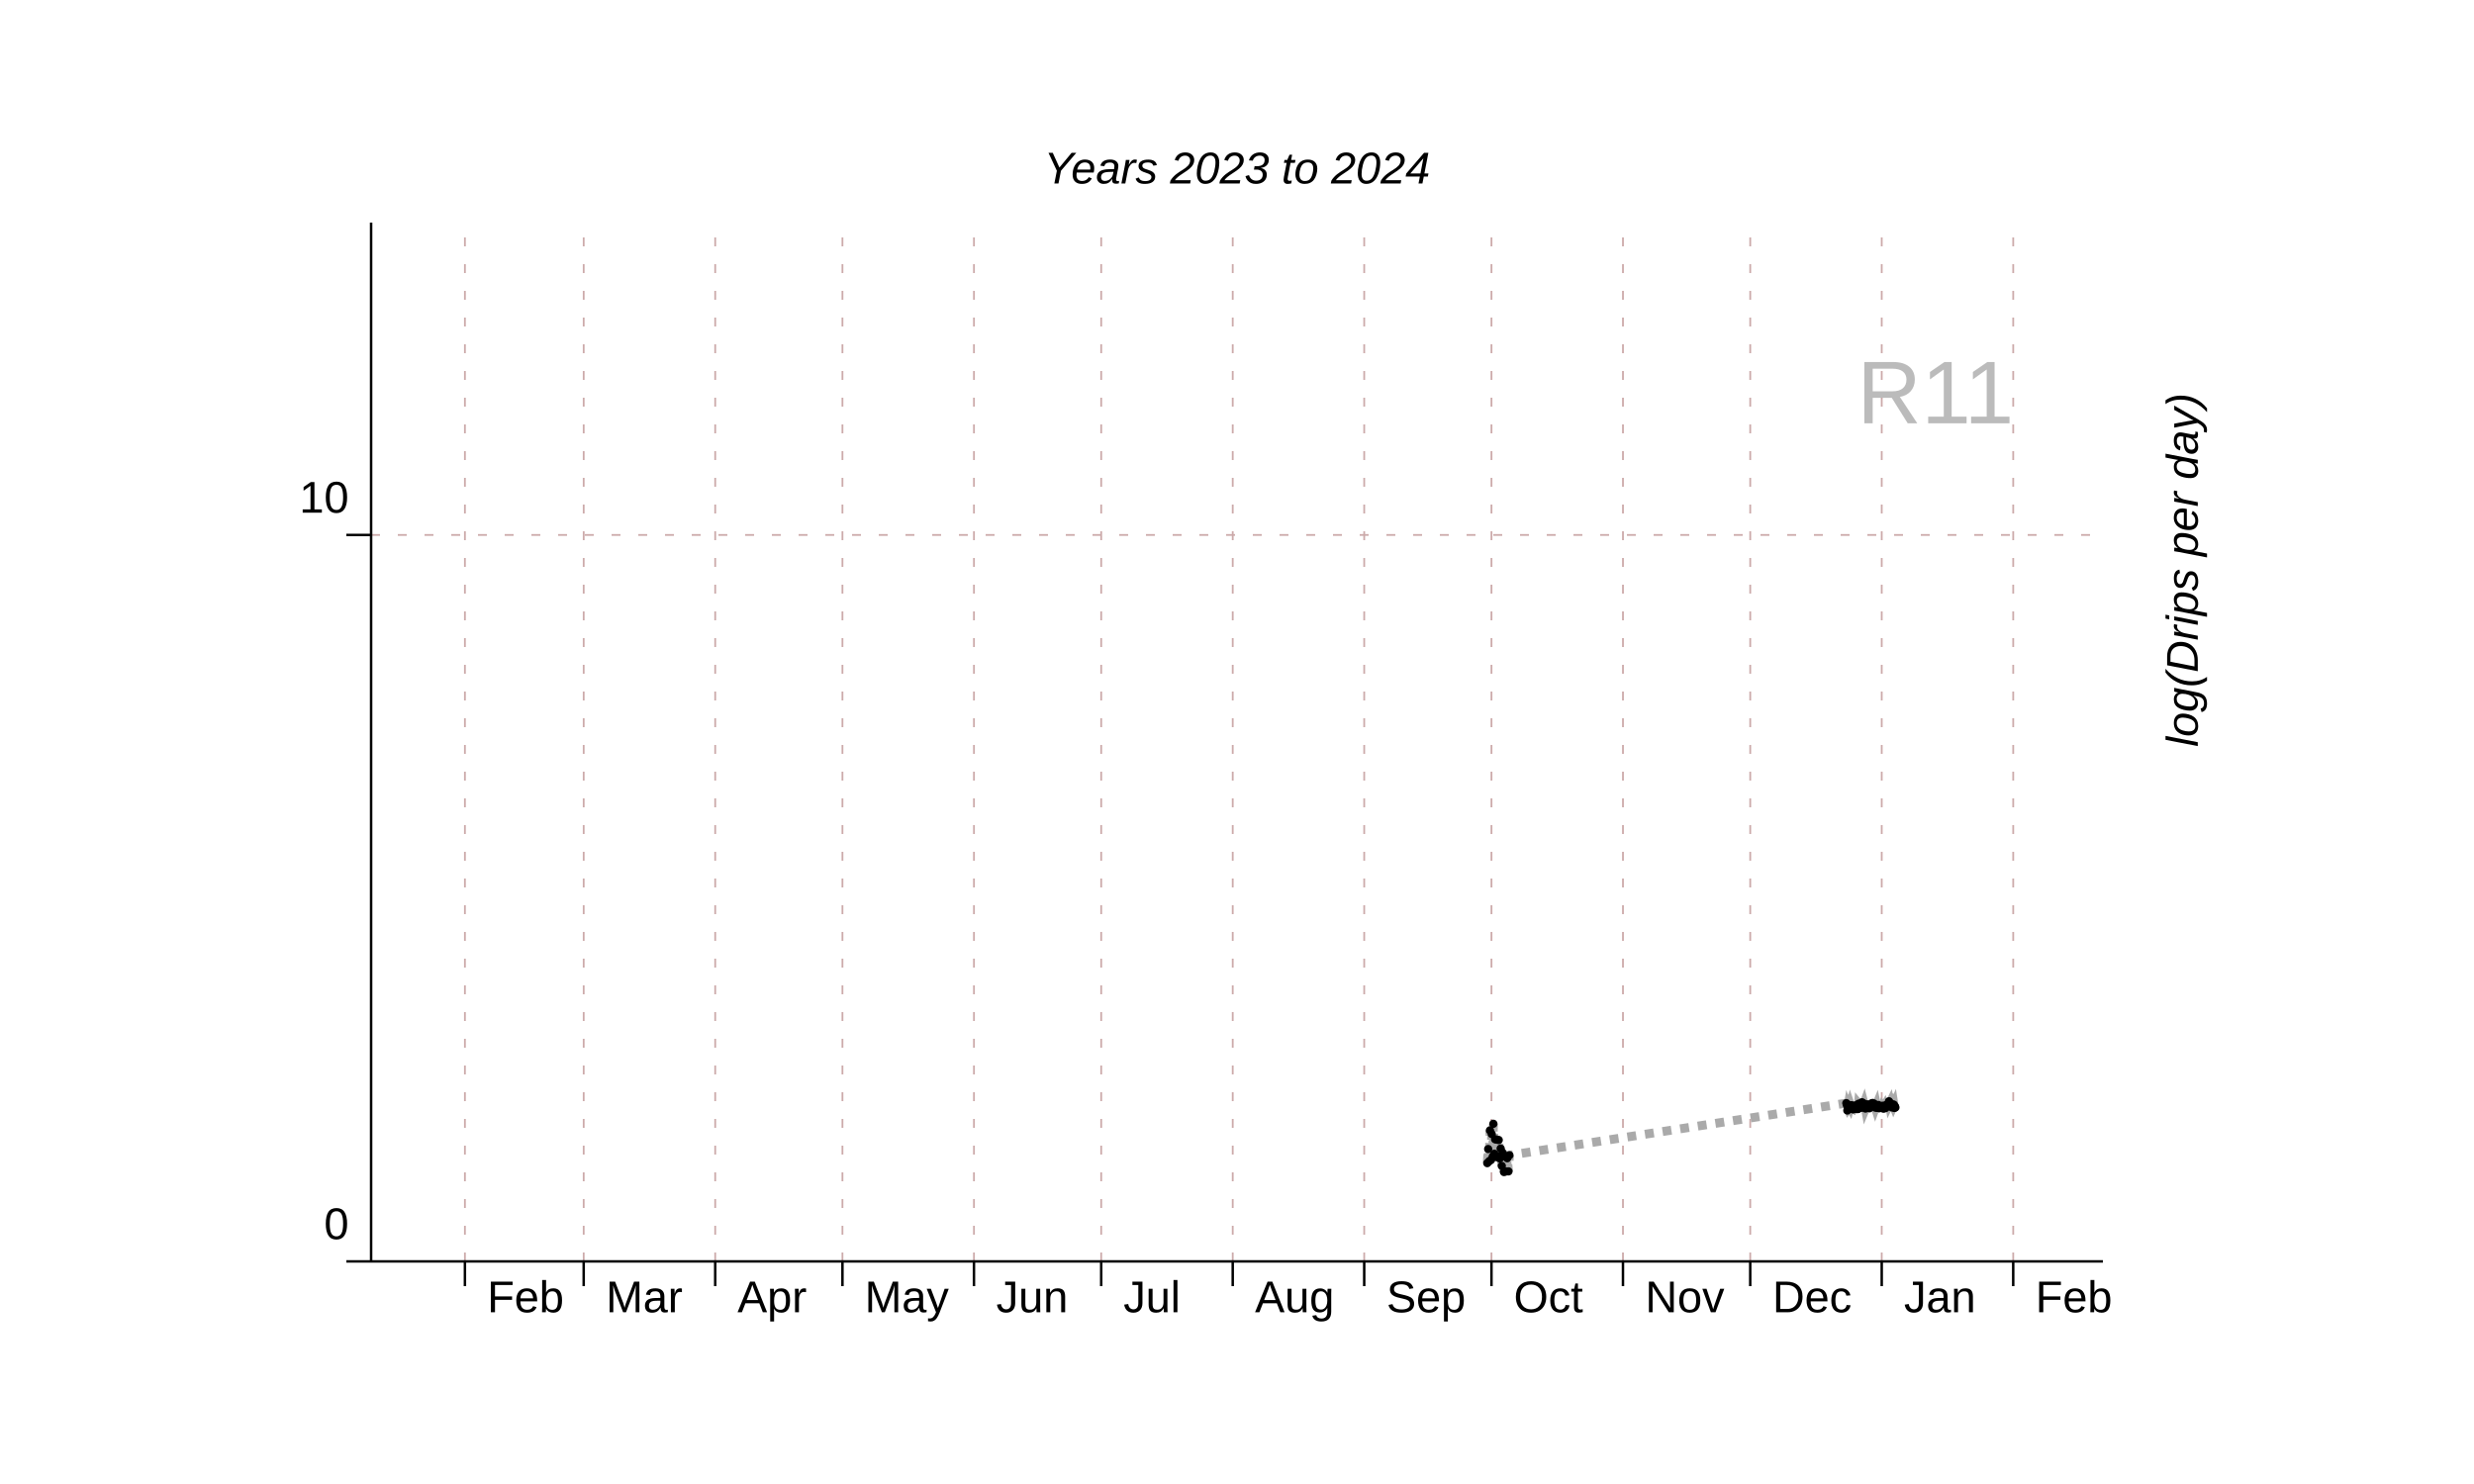
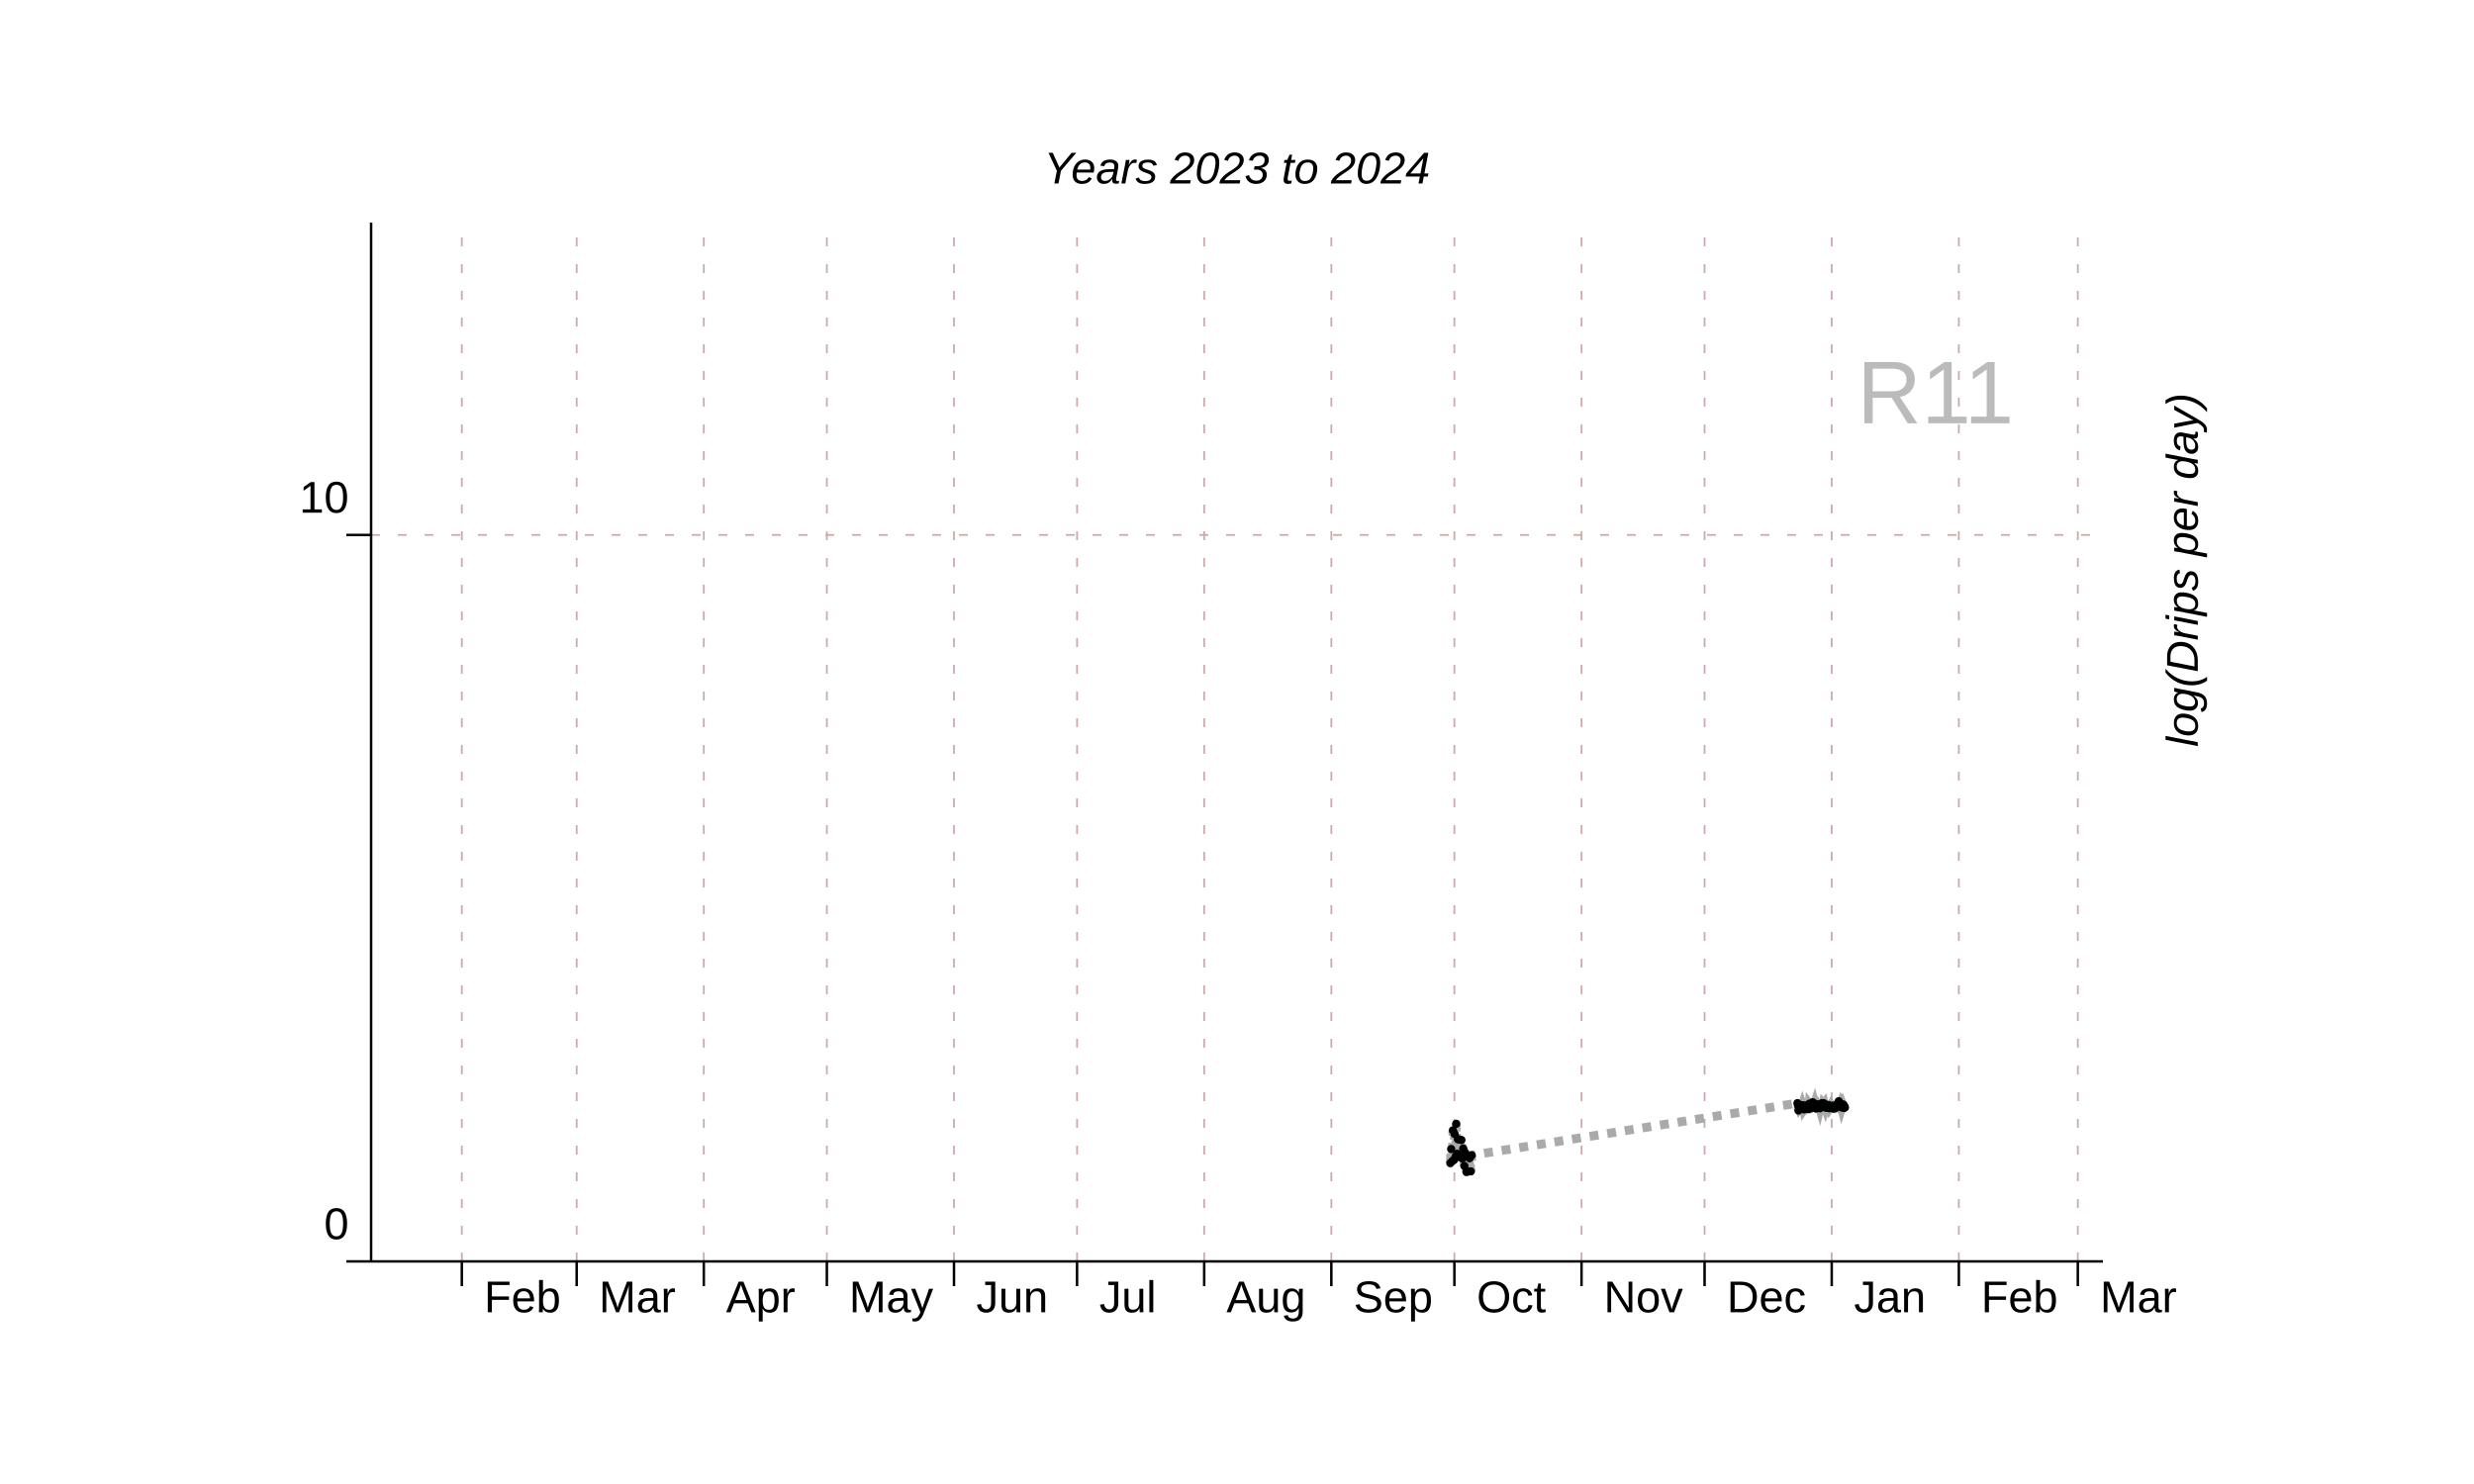
<svg xmlns="http://www.w3.org/2000/svg" version="1.1" viewBox="0 0 1000 600">
  <g>
    <g stroke-dasharray="3.6 7.2" stroke-width="0.72" stroke="#caa">
-       <line x1="813.75" x2="813.75" y1="510.00" y2="90.00" />
-       <line x1="760.60" x2="760.60" y1="510.00" y2="90.00" />
-       <line x1="707.45" x2="707.45" y1="510.00" y2="90.00" />
-       <line x1="656.01" x2="656.01" y1="510.00" y2="90.00" />
-       <line x1="602.86" x2="602.86" y1="510.00" y2="90.00" />
-       <line x1="551.42" x2="551.42" y1="510.00" y2="90.00" />
-       <line x1="498.27" x2="498.27" y1="510.00" y2="90.00" />
-       <line x1="445.11" x2="445.11" y1="510.00" y2="90.00" />
-       <line x1="393.68" x2="393.68" y1="510.00" y2="90.00" />
-       <line x1="340.52" x2="340.52" y1="510.00" y2="90.00" />
-       <line x1="289.09" x2="289.09" y1="510.00" y2="90.00" />
-       <line x1="235.93" x2="235.93" y1="510.00" y2="90.00" />
-       <line x1="187.92" x2="187.92" y1="510.00" y2="90.00" />
+       <line x1="839.86" x2="839.86" y1="510.00" y2="90.00" />
+       <line x1="791.78" x2="791.78" y1="510.00" y2="90.00" />
+       <line x1="740.39" x2="740.39" y1="510.00" y2="90.00" />
+       <line x1="689.00" x2="689.00" y1="510.00" y2="90.00" />
+       <line x1="639.26" x2="639.26" y1="510.00" y2="90.00" />
+       <line x1="587.87" x2="587.87" y1="510.00" y2="90.00" />
+       <line x1="538.13" x2="538.13" y1="510.00" y2="90.00" />
+       <line x1="486.74" x2="486.74" y1="510.00" y2="90.00" />
+       <line x1="435.35" x2="435.35" y1="510.00" y2="90.00" />
+       <line x1="385.61" x2="385.61" y1="510.00" y2="90.00" />
+       <line x1="334.22" x2="334.22" y1="510.00" y2="90.00" />
+       <line x1="284.48" x2="284.48" y1="510.00" y2="90.00" />
+       <line x1="233.09" x2="233.09" y1="510.00" y2="90.00" />
+       <line x1="186.67" x2="186.67" y1="510.00" y2="90.00" />
      <line x1="150.00" x2="850.00" y1="510.00" y2="510.00" />
      <line x1="150.00" x2="850.00" y1="216.29" y2="216.29" />
    </g>
    <g>
      <text dominant-baseline="hanging" dx="-36.0" dy="18.0" fill="#0004" font-family="Arial, sans-serif" font-size="36" stroke="none" text-anchor="end" x="850.00" y="128.18">R11</text>
    </g>
    <g>
      <text dominant-baseline="text-bottom" dy="-12.0" fill="black" font-family="Arial, sans-serif" font-size="18.0" font-style="italic" stroke="none" text-anchor="middle" x="500.00" y="90.00">Years 2023 to 2024</text>
    </g>
    <g>
      <text dominant-baseline="central" dx="12.0" dy="12.0" fill="black" font-family="Arial, sans-serif" font-size="18.0" font-style="italic" stroke="none" text-anchor="middle" text-orientation="sideways" writing-mode="vertical-lr" x="850.00" y="300.00">log(Drips per day)</text>
    </g>
-     <polyline fill="none" points="601.16,470.27 601.53,464.57 601.96,469.47 602.24,457.03 602.67,468.99 602.96,458.50 603.37,467.62 603.63,454.36 604.02,466.48 604.34,460.63 604.74,467.80 605.06,460.78 605.47,467.58 605.79,460.92 606.21,468.37 606.57,464.38 607.03,471.39 607.41,466.12 607.92,473.87 608.32,467.47 608.82,473.62 609.23,468.28 609.73,473.60 610.12,467.08 746.29,446.01 746.49,446.75 746.70,448.99 746.91,447.74 747.12,448.32 747.33,448.06 747.53,447.17 747.74,447.56 747.93,446.83 748.14,447.46 748.34,446.86 748.54,447.47 748.75,447.42 748.96,448.53 749.17,448.23 749.38,448.38 749.59,448.10 749.79,446.96 749.99,447.68 750.20,448.11 750.41,447.96 750.61,447.05 750.82,448.40 751.03,448.38 751.22,446.25 751.42,446.50 751.62,446.84 751.82,446.87 752.02,446.93 752.22,446.90 752.43,447.88 752.62,445.67 752.82,447.16 753.02,447.17 753.22,446.74 753.42,446.19 753.62,446.98 753.82,447.04 754.03,448.20 754.23,447.71 754.44,447.17 754.64,446.98 754.83,446.51 755.03,446.79 755.24,447.38 755.44,447.38 755.65,448.10 755.85,447.28 756.05,446.78 756.25,446.66 756.45,447.30 756.65,446.00 756.85,447.16 757.04,446.19 757.24,446.41 757.44,446.15 757.64,446.97 757.84,447.19 758.04,447.84 758.25,447.26 758.45,446.77 758.65,447.74 758.86,447.91 759.06,447.74 759.26,446.77 759.47,447.51 759.68,448.07 759.88,447.75 760.09,447.36 760.29,447.94 760.50,447.85 760.70,447.58 760.91,447.07 761.11,447.31 761.32,448.26 761.52,447.47 761.72,447.12 761.93,447.75 762.14,448.02 762.34,447.08 762.54,446.73 762.74,446.63 762.94,447.13 763.14,446.95 763.34,447.22 763.53,445.26 763.72,446.37 763.92,445.96 764.12,446.98 764.32,446.46 764.52,446.95 764.72,447.74 764.92,447.05 765.12,446.59 765.32,447.09 765.52,446.63 765.73,447.96 765.93,447.38 766.14,447.75" stroke-dasharray="3.6 3.6" stroke-width="3.6" stroke="#aaa" />
+     <polyline fill="none" points="586.23,470.27 586.58,464.57 587.00,469.47 587.27,457.03 587.68,468.99 587.97,458.50 588.36,467.62 588.61,454.36 588.99,466.48 589.30,460.63 589.69,467.80 590.00,460.78 590.39,467.58 590.70,460.92 591.10,468.37 591.46,464.38 591.90,471.39 592.27,466.12 592.76,473.87 593.15,467.47 593.63,473.62 594.03,468.28 594.51,473.60 594.89,467.08 726.55,446.01 726.74,446.75 726.95,448.99 727.15,447.74 727.35,448.32 727.56,448.06 727.75,447.17 727.95,447.56 728.14,446.83 728.34,447.46 728.53,446.86 728.73,447.47 728.93,447.42 729.13,448.53 729.33,448.23 729.54,448.38 729.74,448.10 729.93,446.96 730.13,447.68 730.33,448.11 730.53,447.96 730.73,447.05 730.93,448.40 731.13,448.38 731.32,446.25 731.51,446.50 731.71,446.84 731.90,446.87 732.09,446.93 732.29,446.90 732.49,447.88 732.67,445.67 732.87,447.16 733.06,447.17 733.26,446.74 733.44,446.19 733.64,446.98 733.83,447.04 734.03,448.20 734.23,447.71 734.43,447.17 734.62,446.98 734.81,446.51 735.01,446.79 735.20,447.38 735.40,447.38 735.60,448.10 735.80,447.28 735.99,446.78 736.18,446.66 736.38,447.30 736.56,446.00 736.76,447.16 736.95,446.19 737.14,446.41 737.33,446.15 737.52,446.97 737.72,447.19 737.92,447.84 738.11,447.26 738.30,446.77 738.50,447.74 738.70,447.91 738.90,447.74 739.10,446.77 739.29,447.51 739.49,448.07 739.69,447.75 739.89,447.36 740.09,447.94 740.29,447.85 740.49,447.58 740.68,447.07 740.88,447.31 741.08,448.26 741.28,447.47 741.47,447.12 741.67,447.75 741.87,448.02 742.07,447.08 742.26,446.73 742.45,446.63 742.65,447.13 742.84,446.95 743.04,447.22 743.22,445.26 743.41,446.37 743.60,445.96 743.79,446.98 743.98,446.46 744.17,446.95 744.37,447.74 744.57,447.05 744.76,446.59 744.95,447.09 745.15,446.63 745.35,447.96 745.54,447.38 745.74,447.75" stroke-dasharray="3.6 3.6" stroke-width="3.6" stroke="#aaa" />
    <g>
-       <circle cx="601.16" cy="470.27" r="1.667" />
-       <circle cx="601.53" cy="464.57" r="1.667" />
-       <circle cx="601.96" cy="469.47" r="1.667" />
-       <circle cx="602.24" cy="457.03" r="1.667" />
-       <circle cx="602.67" cy="468.99" r="1.667" />
-       <circle cx="602.96" cy="458.50" r="1.667" />
-       <circle cx="603.37" cy="467.62" r="1.667" />
-       <circle cx="603.63" cy="454.36" r="1.667" />
-       <circle cx="604.02" cy="466.48" r="1.667" />
-       <circle cx="604.34" cy="460.63" r="1.667" />
-       <circle cx="604.74" cy="467.80" r="1.667" />
-       <circle cx="605.06" cy="460.78" r="1.667" />
-       <circle cx="605.47" cy="467.58" r="1.667" />
-       <circle cx="605.79" cy="460.92" r="1.667" />
-       <circle cx="606.21" cy="468.37" r="1.667" />
-       <circle cx="606.57" cy="464.38" r="1.667" />
-       <circle cx="607.03" cy="471.39" r="1.667" />
-       <circle cx="607.41" cy="466.12" r="1.667" />
-       <circle cx="607.92" cy="473.87" r="1.667" />
-       <circle cx="608.32" cy="467.47" r="1.667" />
-       <circle cx="608.82" cy="473.62" r="1.667" />
-       <circle cx="609.23" cy="468.28" r="1.667" />
-       <circle cx="609.73" cy="473.60" r="1.667" />
-       <circle cx="610.12" cy="467.08" r="1.667" />
-       <circle cx="746.29" cy="446.01" r="1.667" />
-       <circle cx="746.49" cy="446.75" r="1.667" />
-       <circle cx="746.70" cy="448.99" r="1.667" />
-       <circle cx="746.91" cy="447.74" r="1.667" />
-       <circle cx="747.12" cy="448.32" r="1.667" />
-       <circle cx="747.33" cy="448.06" r="1.667" />
-       <circle cx="747.53" cy="447.17" r="1.667" />
-       <circle cx="747.74" cy="447.56" r="1.667" />
-       <circle cx="747.93" cy="446.83" r="1.667" />
-       <circle cx="748.14" cy="447.46" r="1.667" />
-       <circle cx="748.34" cy="446.86" r="1.667" />
-       <circle cx="748.54" cy="447.47" r="1.667" />
-       <circle cx="748.75" cy="447.42" r="1.667" />
-       <circle cx="748.96" cy="448.53" r="1.667" />
-       <circle cx="749.17" cy="448.23" r="1.667" />
-       <circle cx="749.38" cy="448.38" r="1.667" />
-       <circle cx="749.59" cy="448.10" r="1.667" />
-       <circle cx="749.79" cy="446.96" r="1.667" />
-       <circle cx="749.99" cy="447.68" r="1.667" />
-       <circle cx="750.20" cy="448.11" r="1.667" />
-       <circle cx="750.41" cy="447.96" r="1.667" />
-       <circle cx="750.61" cy="447.05" r="1.667" />
-       <circle cx="750.82" cy="448.40" r="1.667" />
-       <circle cx="751.03" cy="448.38" r="1.667" />
-       <circle cx="751.22" cy="446.25" r="1.667" />
-       <circle cx="751.42" cy="446.50" r="1.667" />
-       <circle cx="751.62" cy="446.84" r="1.667" />
-       <circle cx="751.82" cy="446.87" r="1.667" />
-       <circle cx="752.02" cy="446.93" r="1.667" />
-       <circle cx="752.22" cy="446.90" r="1.667" />
-       <circle cx="752.43" cy="447.88" r="1.667" />
-       <circle cx="752.62" cy="445.67" r="1.667" />
-       <circle cx="752.82" cy="447.16" r="1.667" />
-       <circle cx="753.02" cy="447.17" r="1.667" />
-       <circle cx="753.22" cy="446.74" r="1.667" />
-       <circle cx="753.42" cy="446.19" r="1.667" />
-       <circle cx="753.62" cy="446.98" r="1.667" />
-       <circle cx="753.82" cy="447.04" r="1.667" />
-       <circle cx="754.03" cy="448.20" r="1.667" />
-       <circle cx="754.23" cy="447.71" r="1.667" />
-       <circle cx="754.44" cy="447.17" r="1.667" />
-       <circle cx="754.64" cy="446.98" r="1.667" />
-       <circle cx="754.83" cy="446.51" r="1.667" />
-       <circle cx="755.03" cy="446.79" r="1.667" />
-       <circle cx="755.24" cy="447.38" r="1.667" />
-       <circle cx="755.44" cy="447.38" r="1.667" />
-       <circle cx="755.65" cy="448.10" r="1.667" />
-       <circle cx="755.85" cy="447.28" r="1.667" />
-       <circle cx="756.05" cy="446.78" r="1.667" />
-       <circle cx="756.25" cy="446.66" r="1.667" />
-       <circle cx="756.45" cy="447.30" r="1.667" />
-       <circle cx="756.65" cy="446.00" r="1.667" />
-       <circle cx="756.85" cy="447.16" r="1.667" />
-       <circle cx="757.04" cy="446.19" r="1.667" />
-       <circle cx="757.24" cy="446.41" r="1.667" />
-       <circle cx="757.44" cy="446.15" r="1.667" />
-       <circle cx="757.64" cy="446.97" r="1.667" />
-       <circle cx="757.84" cy="447.19" r="1.667" />
-       <circle cx="758.04" cy="447.84" r="1.667" />
-       <circle cx="758.25" cy="447.26" r="1.667" />
-       <circle cx="758.45" cy="446.77" r="1.667" />
-       <circle cx="758.65" cy="447.74" r="1.667" />
-       <circle cx="758.86" cy="447.91" r="1.667" />
-       <circle cx="759.06" cy="447.74" r="1.667" />
-       <circle cx="759.26" cy="446.77" r="1.667" />
-       <circle cx="759.47" cy="447.51" r="1.667" />
-       <circle cx="759.68" cy="448.07" r="1.667" />
-       <circle cx="759.88" cy="447.75" r="1.667" />
-       <circle cx="760.09" cy="447.36" r="1.667" />
-       <circle cx="760.29" cy="447.94" r="1.667" />
-       <circle cx="760.50" cy="447.85" r="1.667" />
-       <circle cx="760.70" cy="447.58" r="1.667" />
-       <circle cx="760.91" cy="447.07" r="1.667" />
-       <circle cx="761.11" cy="447.31" r="1.667" />
-       <circle cx="761.32" cy="448.26" r="1.667" />
-       <circle cx="761.52" cy="447.47" r="1.667" />
-       <circle cx="761.72" cy="447.12" r="1.667" />
-       <circle cx="761.93" cy="447.75" r="1.667" />
-       <circle cx="762.14" cy="448.02" r="1.667" />
-       <circle cx="762.34" cy="447.08" r="1.667" />
-       <circle cx="762.54" cy="446.73" r="1.667" />
-       <circle cx="762.74" cy="446.63" r="1.667" />
-       <circle cx="762.94" cy="447.13" r="1.667" />
-       <circle cx="763.14" cy="446.95" r="1.667" />
-       <circle cx="763.34" cy="447.22" r="1.667" />
-       <circle cx="763.53" cy="445.26" r="1.667" />
-       <circle cx="763.72" cy="446.37" r="1.667" />
-       <circle cx="763.92" cy="445.96" r="1.667" />
-       <circle cx="764.12" cy="446.98" r="1.667" />
-       <circle cx="764.32" cy="446.46" r="1.667" />
-       <circle cx="764.52" cy="446.95" r="1.667" />
-       <circle cx="764.72" cy="447.74" r="1.667" />
-       <circle cx="764.92" cy="447.05" r="1.667" />
-       <circle cx="765.12" cy="446.59" r="1.667" />
-       <circle cx="765.32" cy="447.09" r="1.667" />
-       <circle cx="765.52" cy="446.63" r="1.667" />
-       <circle cx="765.73" cy="447.96" r="1.667" />
-       <circle cx="765.93" cy="447.38" r="1.667" />
-       <circle cx="766.14" cy="447.75" r="1.667" />
+       <circle cx="586.23" cy="470.27" r="1.667" />
+       <circle cx="586.58" cy="464.57" r="1.667" />
+       <circle cx="587.00" cy="469.47" r="1.667" />
+       <circle cx="587.27" cy="457.03" r="1.667" />
+       <circle cx="587.68" cy="468.99" r="1.667" />
+       <circle cx="587.97" cy="458.50" r="1.667" />
+       <circle cx="588.36" cy="467.62" r="1.667" />
+       <circle cx="588.61" cy="454.36" r="1.667" />
+       <circle cx="588.99" cy="466.48" r="1.667" />
+       <circle cx="589.30" cy="460.63" r="1.667" />
+       <circle cx="589.69" cy="467.80" r="1.667" />
+       <circle cx="590.00" cy="460.78" r="1.667" />
+       <circle cx="590.39" cy="467.58" r="1.667" />
+       <circle cx="590.70" cy="460.92" r="1.667" />
+       <circle cx="591.10" cy="468.37" r="1.667" />
+       <circle cx="591.46" cy="464.38" r="1.667" />
+       <circle cx="591.90" cy="471.39" r="1.667" />
+       <circle cx="592.27" cy="466.12" r="1.667" />
+       <circle cx="592.76" cy="473.87" r="1.667" />
+       <circle cx="593.15" cy="467.47" r="1.667" />
+       <circle cx="593.63" cy="473.62" r="1.667" />
+       <circle cx="594.03" cy="468.28" r="1.667" />
+       <circle cx="594.51" cy="473.60" r="1.667" />
+       <circle cx="594.89" cy="467.08" r="1.667" />
+       <circle cx="726.55" cy="446.01" r="1.667" />
+       <circle cx="726.74" cy="446.75" r="1.667" />
+       <circle cx="726.95" cy="448.99" r="1.667" />
+       <circle cx="727.15" cy="447.74" r="1.667" />
+       <circle cx="727.35" cy="448.32" r="1.667" />
+       <circle cx="727.56" cy="448.06" r="1.667" />
+       <circle cx="727.75" cy="447.17" r="1.667" />
+       <circle cx="727.95" cy="447.56" r="1.667" />
+       <circle cx="728.14" cy="446.83" r="1.667" />
+       <circle cx="728.34" cy="447.46" r="1.667" />
+       <circle cx="728.53" cy="446.86" r="1.667" />
+       <circle cx="728.73" cy="447.47" r="1.667" />
+       <circle cx="728.93" cy="447.42" r="1.667" />
+       <circle cx="729.13" cy="448.53" r="1.667" />
+       <circle cx="729.33" cy="448.23" r="1.667" />
+       <circle cx="729.54" cy="448.38" r="1.667" />
+       <circle cx="729.74" cy="448.10" r="1.667" />
+       <circle cx="729.93" cy="446.96" r="1.667" />
+       <circle cx="730.13" cy="447.68" r="1.667" />
+       <circle cx="730.33" cy="448.11" r="1.667" />
+       <circle cx="730.53" cy="447.96" r="1.667" />
+       <circle cx="730.73" cy="447.05" r="1.667" />
+       <circle cx="730.93" cy="448.40" r="1.667" />
+       <circle cx="731.13" cy="448.38" r="1.667" />
+       <circle cx="731.32" cy="446.25" r="1.667" />
+       <circle cx="731.51" cy="446.50" r="1.667" />
+       <circle cx="731.71" cy="446.84" r="1.667" />
+       <circle cx="731.90" cy="446.87" r="1.667" />
+       <circle cx="732.09" cy="446.93" r="1.667" />
+       <circle cx="732.29" cy="446.90" r="1.667" />
+       <circle cx="732.49" cy="447.88" r="1.667" />
+       <circle cx="732.67" cy="445.67" r="1.667" />
+       <circle cx="732.87" cy="447.16" r="1.667" />
+       <circle cx="733.06" cy="447.17" r="1.667" />
+       <circle cx="733.26" cy="446.74" r="1.667" />
+       <circle cx="733.44" cy="446.19" r="1.667" />
+       <circle cx="733.64" cy="446.98" r="1.667" />
+       <circle cx="733.83" cy="447.04" r="1.667" />
+       <circle cx="734.03" cy="448.20" r="1.667" />
+       <circle cx="734.23" cy="447.71" r="1.667" />
+       <circle cx="734.43" cy="447.17" r="1.667" />
+       <circle cx="734.62" cy="446.98" r="1.667" />
+       <circle cx="734.81" cy="446.51" r="1.667" />
+       <circle cx="735.01" cy="446.79" r="1.667" />
+       <circle cx="735.20" cy="447.38" r="1.667" />
+       <circle cx="735.40" cy="447.38" r="1.667" />
+       <circle cx="735.60" cy="448.10" r="1.667" />
+       <circle cx="735.80" cy="447.28" r="1.667" />
+       <circle cx="735.99" cy="446.78" r="1.667" />
+       <circle cx="736.18" cy="446.66" r="1.667" />
+       <circle cx="736.38" cy="447.30" r="1.667" />
+       <circle cx="736.56" cy="446.00" r="1.667" />
+       <circle cx="736.76" cy="447.16" r="1.667" />
+       <circle cx="736.95" cy="446.19" r="1.667" />
+       <circle cx="737.14" cy="446.41" r="1.667" />
+       <circle cx="737.33" cy="446.15" r="1.667" />
+       <circle cx="737.52" cy="446.97" r="1.667" />
+       <circle cx="737.72" cy="447.19" r="1.667" />
+       <circle cx="737.92" cy="447.84" r="1.667" />
+       <circle cx="738.11" cy="447.26" r="1.667" />
+       <circle cx="738.30" cy="446.77" r="1.667" />
+       <circle cx="738.50" cy="447.74" r="1.667" />
+       <circle cx="738.70" cy="447.91" r="1.667" />
+       <circle cx="738.90" cy="447.74" r="1.667" />
+       <circle cx="739.10" cy="446.77" r="1.667" />
+       <circle cx="739.29" cy="447.51" r="1.667" />
+       <circle cx="739.49" cy="448.07" r="1.667" />
+       <circle cx="739.69" cy="447.75" r="1.667" />
+       <circle cx="739.89" cy="447.36" r="1.667" />
+       <circle cx="740.09" cy="447.94" r="1.667" />
+       <circle cx="740.29" cy="447.85" r="1.667" />
+       <circle cx="740.49" cy="447.58" r="1.667" />
+       <circle cx="740.68" cy="447.07" r="1.667" />
+       <circle cx="740.88" cy="447.31" r="1.667" />
+       <circle cx="741.08" cy="448.26" r="1.667" />
+       <circle cx="741.28" cy="447.47" r="1.667" />
+       <circle cx="741.47" cy="447.12" r="1.667" />
+       <circle cx="741.67" cy="447.75" r="1.667" />
+       <circle cx="741.87" cy="448.02" r="1.667" />
+       <circle cx="742.07" cy="447.08" r="1.667" />
+       <circle cx="742.26" cy="446.73" r="1.667" />
+       <circle cx="742.45" cy="446.63" r="1.667" />
+       <circle cx="742.65" cy="447.13" r="1.667" />
+       <circle cx="742.84" cy="446.95" r="1.667" />
+       <circle cx="743.04" cy="447.22" r="1.667" />
+       <circle cx="743.22" cy="445.26" r="1.667" />
+       <circle cx="743.41" cy="446.37" r="1.667" />
+       <circle cx="743.60" cy="445.96" r="1.667" />
+       <circle cx="743.79" cy="446.98" r="1.667" />
+       <circle cx="743.98" cy="446.46" r="1.667" />
+       <circle cx="744.17" cy="446.95" r="1.667" />
+       <circle cx="744.37" cy="447.74" r="1.667" />
+       <circle cx="744.57" cy="447.05" r="1.667" />
+       <circle cx="744.76" cy="446.59" r="1.667" />
+       <circle cx="744.95" cy="447.09" r="1.667" />
+       <circle cx="745.15" cy="446.63" r="1.667" />
+       <circle cx="745.35" cy="447.96" r="1.667" />
+       <circle cx="745.54" cy="447.38" r="1.667" />
+       <circle cx="745.74" cy="447.75" r="1.667" />
    </g>
    <g stroke="black">
-       <line x1="813.75" x2="813.75" y1="510.00" y2="520.00" />
-       <line x1="760.60" x2="760.60" y1="510.00" y2="520.00" />
-       <line x1="707.45" x2="707.45" y1="510.00" y2="520.00" />
-       <line x1="656.01" x2="656.01" y1="510.00" y2="520.00" />
-       <line x1="602.86" x2="602.86" y1="510.00" y2="520.00" />
-       <line x1="551.42" x2="551.42" y1="510.00" y2="520.00" />
-       <line x1="498.27" x2="498.27" y1="510.00" y2="520.00" />
-       <line x1="445.11" x2="445.11" y1="510.00" y2="520.00" />
-       <line x1="393.68" x2="393.68" y1="510.00" y2="520.00" />
-       <line x1="340.52" x2="340.52" y1="510.00" y2="520.00" />
-       <line x1="289.09" x2="289.09" y1="510.00" y2="520.00" />
-       <line x1="235.93" x2="235.93" y1="510.00" y2="520.00" />
-       <line x1="187.92" x2="187.92" y1="510.00" y2="520.00" />
+       <line x1="839.86" x2="839.86" y1="510.00" y2="520.00" />
+       <line x1="791.78" x2="791.78" y1="510.00" y2="520.00" />
+       <line x1="740.39" x2="740.39" y1="510.00" y2="520.00" />
+       <line x1="689.00" x2="689.00" y1="510.00" y2="520.00" />
+       <line x1="639.26" x2="639.26" y1="510.00" y2="520.00" />
+       <line x1="587.87" x2="587.87" y1="510.00" y2="520.00" />
+       <line x1="538.13" x2="538.13" y1="510.00" y2="520.00" />
+       <line x1="486.74" x2="486.74" y1="510.00" y2="520.00" />
+       <line x1="435.35" x2="435.35" y1="510.00" y2="520.00" />
+       <line x1="385.61" x2="385.61" y1="510.00" y2="520.00" />
+       <line x1="334.22" x2="334.22" y1="510.00" y2="520.00" />
+       <line x1="284.48" x2="284.48" y1="510.00" y2="520.00" />
+       <line x1="233.09" x2="233.09" y1="510.00" y2="520.00" />
+       <line x1="186.67" x2="186.67" y1="510.00" y2="520.00" />
      <g fill="black" font-family="Arial, sans-serif" font-size="18.0" stroke="none" text-anchor="start" transform="translate(9.0 0.0)">
-         <text x="813.75" y="530.57">Feb</text>
-         <text x="760.60" y="530.57">Jan</text>
-         <text x="707.45" y="530.57">Dec</text>
-         <text x="656.01" y="530.57">Nov</text>
-         <text x="602.86" y="530.57">Oct</text>
-         <text x="551.42" y="530.57">Sep</text>
-         <text x="498.27" y="530.57">Aug</text>
-         <text x="445.11" y="530.57">Jul</text>
-         <text x="393.68" y="530.57">Jun</text>
-         <text x="340.52" y="530.57">May</text>
-         <text x="289.09" y="530.57">Apr</text>
-         <text x="235.93" y="530.57">Mar</text>
-         <text x="187.92" y="530.57">Feb</text>
+         <text x="839.86" y="530.57">Mar</text>
+         <text x="791.78" y="530.57">Feb</text>
+         <text x="740.39" y="530.57">Jan</text>
+         <text x="689.00" y="530.57">Dec</text>
+         <text x="639.26" y="530.57">Nov</text>
+         <text x="587.87" y="530.57">Oct</text>
+         <text x="538.13" y="530.57">Sep</text>
+         <text x="486.74" y="530.57">Aug</text>
+         <text x="435.35" y="530.57">Jul</text>
+         <text x="385.61" y="530.57">Jun</text>
+         <text x="334.22" y="530.57">May</text>
+         <text x="284.48" y="530.57">Apr</text>
+         <text x="233.09" y="530.57">Mar</text>
+         <text x="186.67" y="530.57">Feb</text>
      </g>
      <line x1="150.00" x2="850.00" y1="510.00" y2="510.00" />
    </g>
    <g stroke="black">
      <line x1="150.00" x2="140.00" y1="510.00" y2="510.00" />
      <line x1="150.00" x2="140.00" y1="216.29" y2="216.29" />
      <g fill="black" font-family="Arial, sans-serif" font-size="18.0" stroke="none" text-anchor="end">
        <text x="141.00" y="501.00">0</text>
        <text x="141.00" y="207.29">10</text>
      </g>
      <line x1="150.00" x2="150.00" y1="510.00" y2="90.00" />
    </g>
  </g>
</svg>
